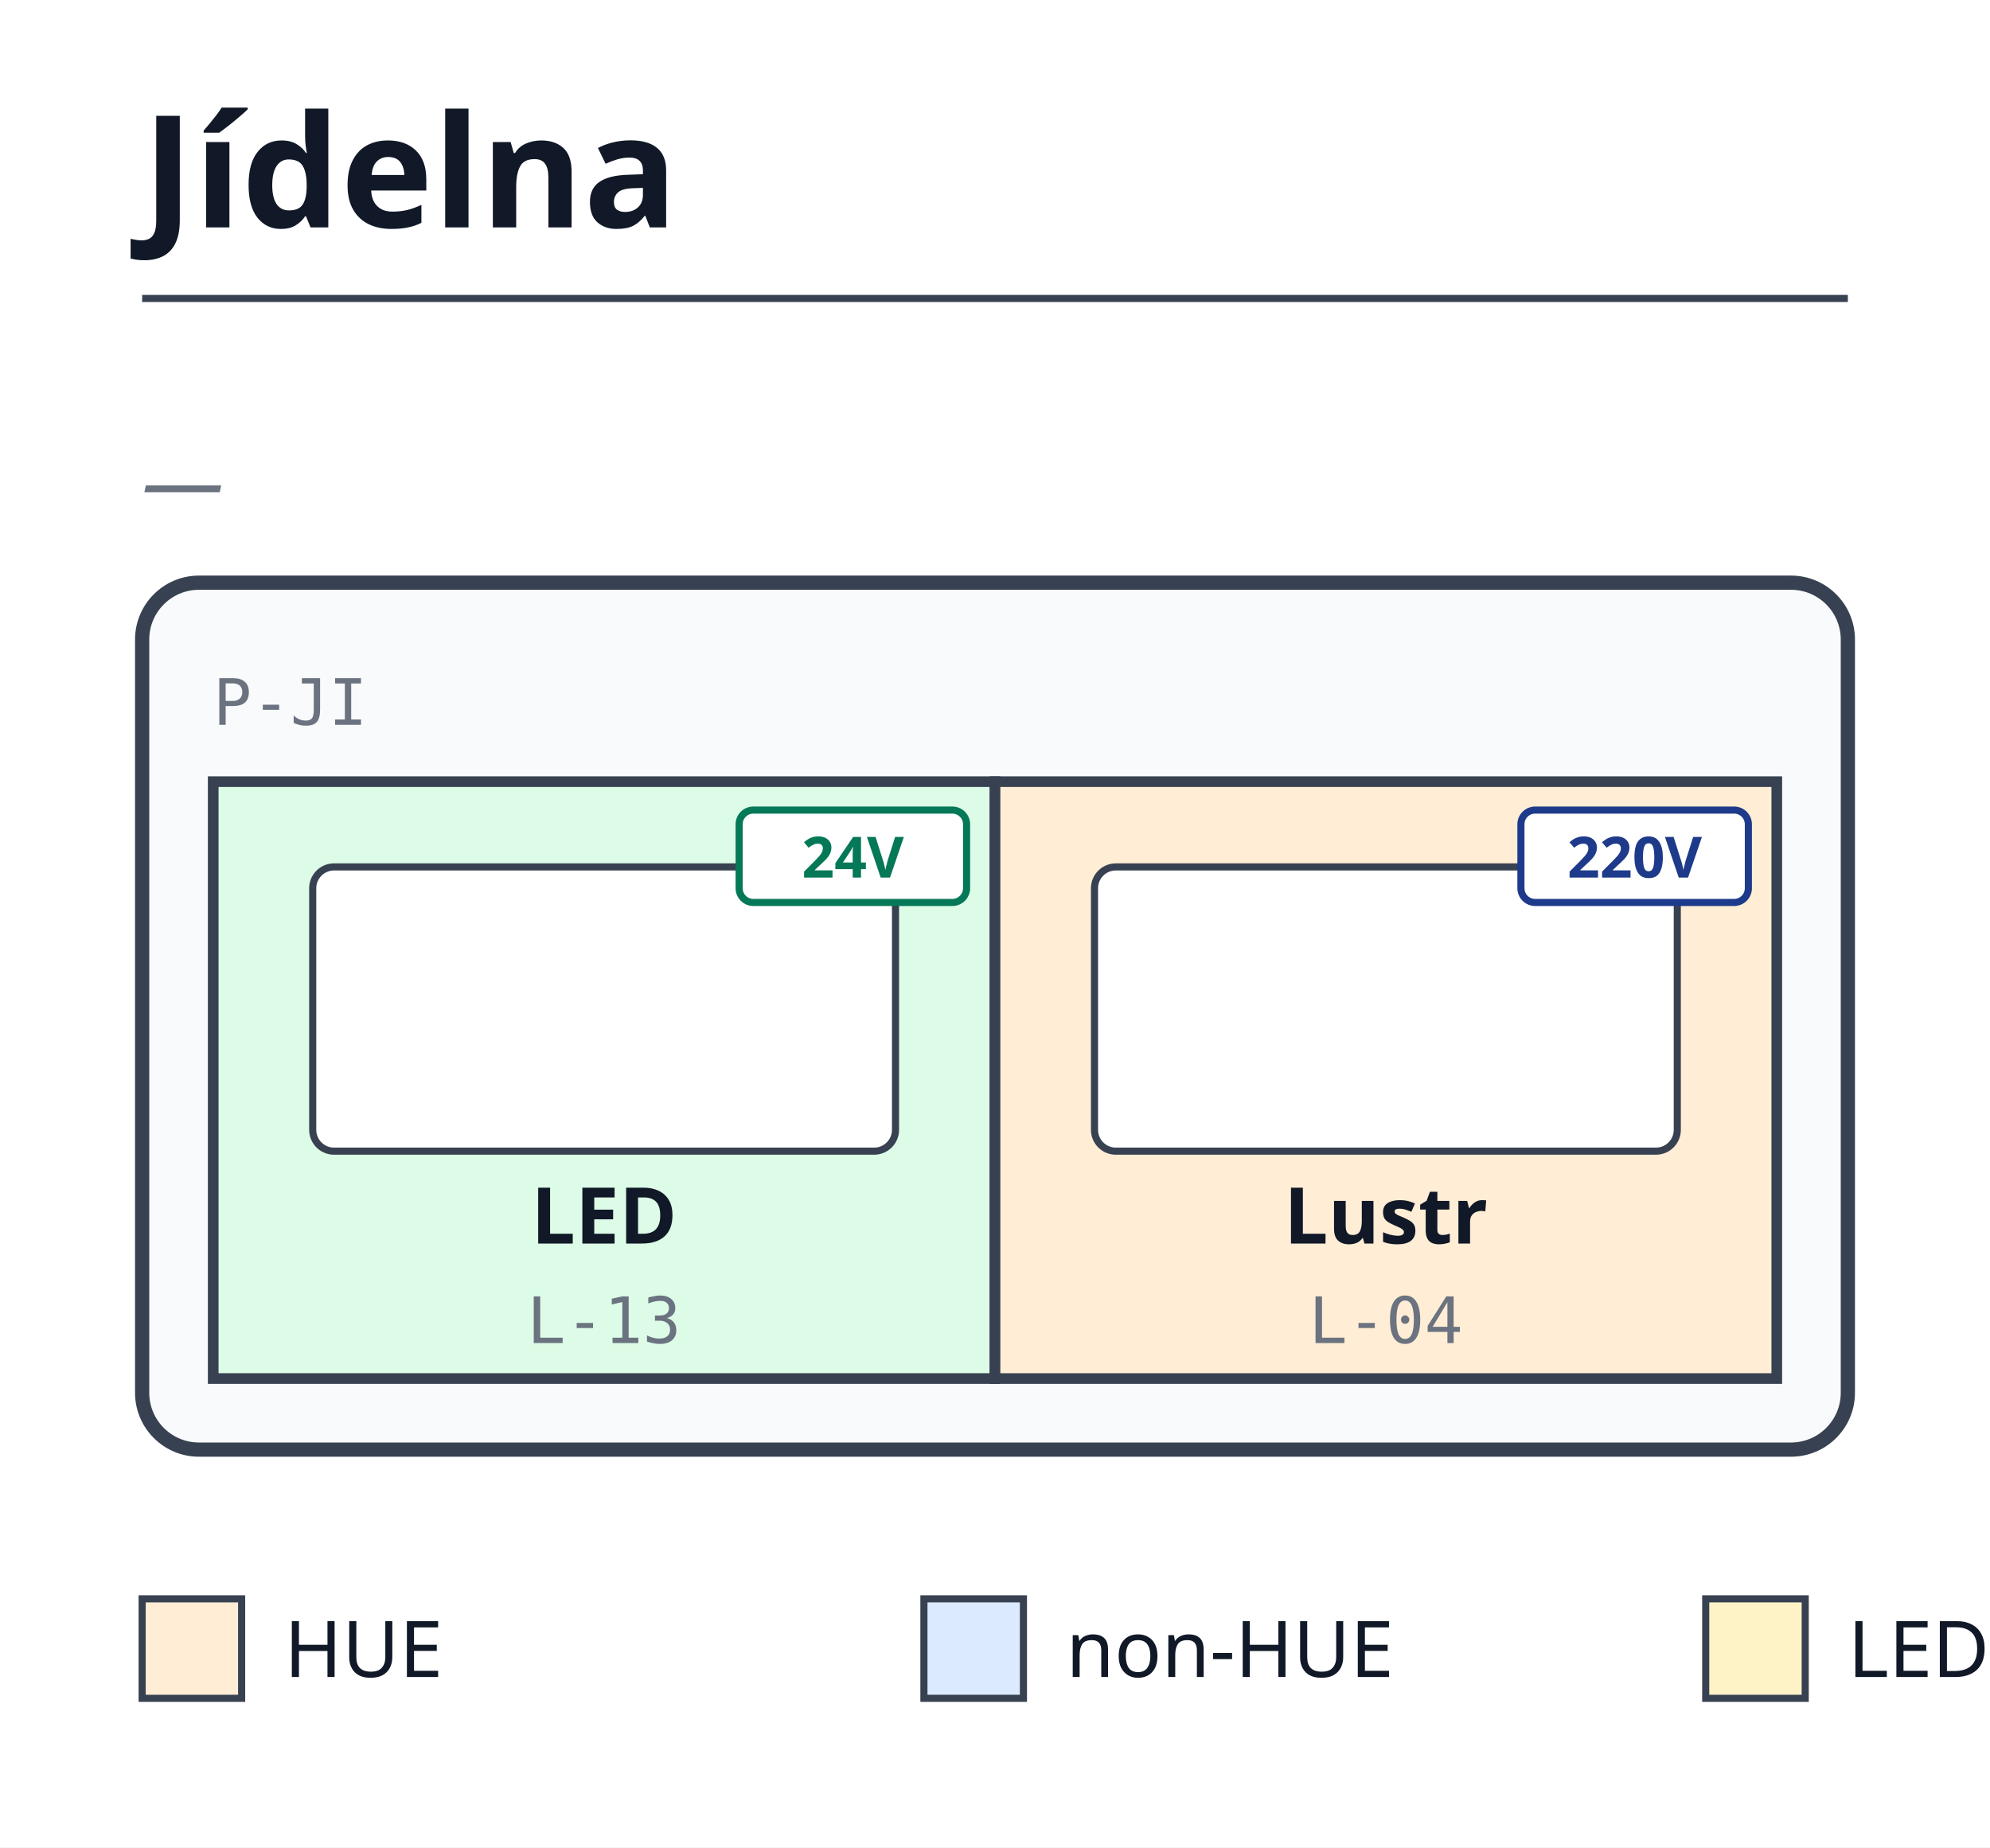
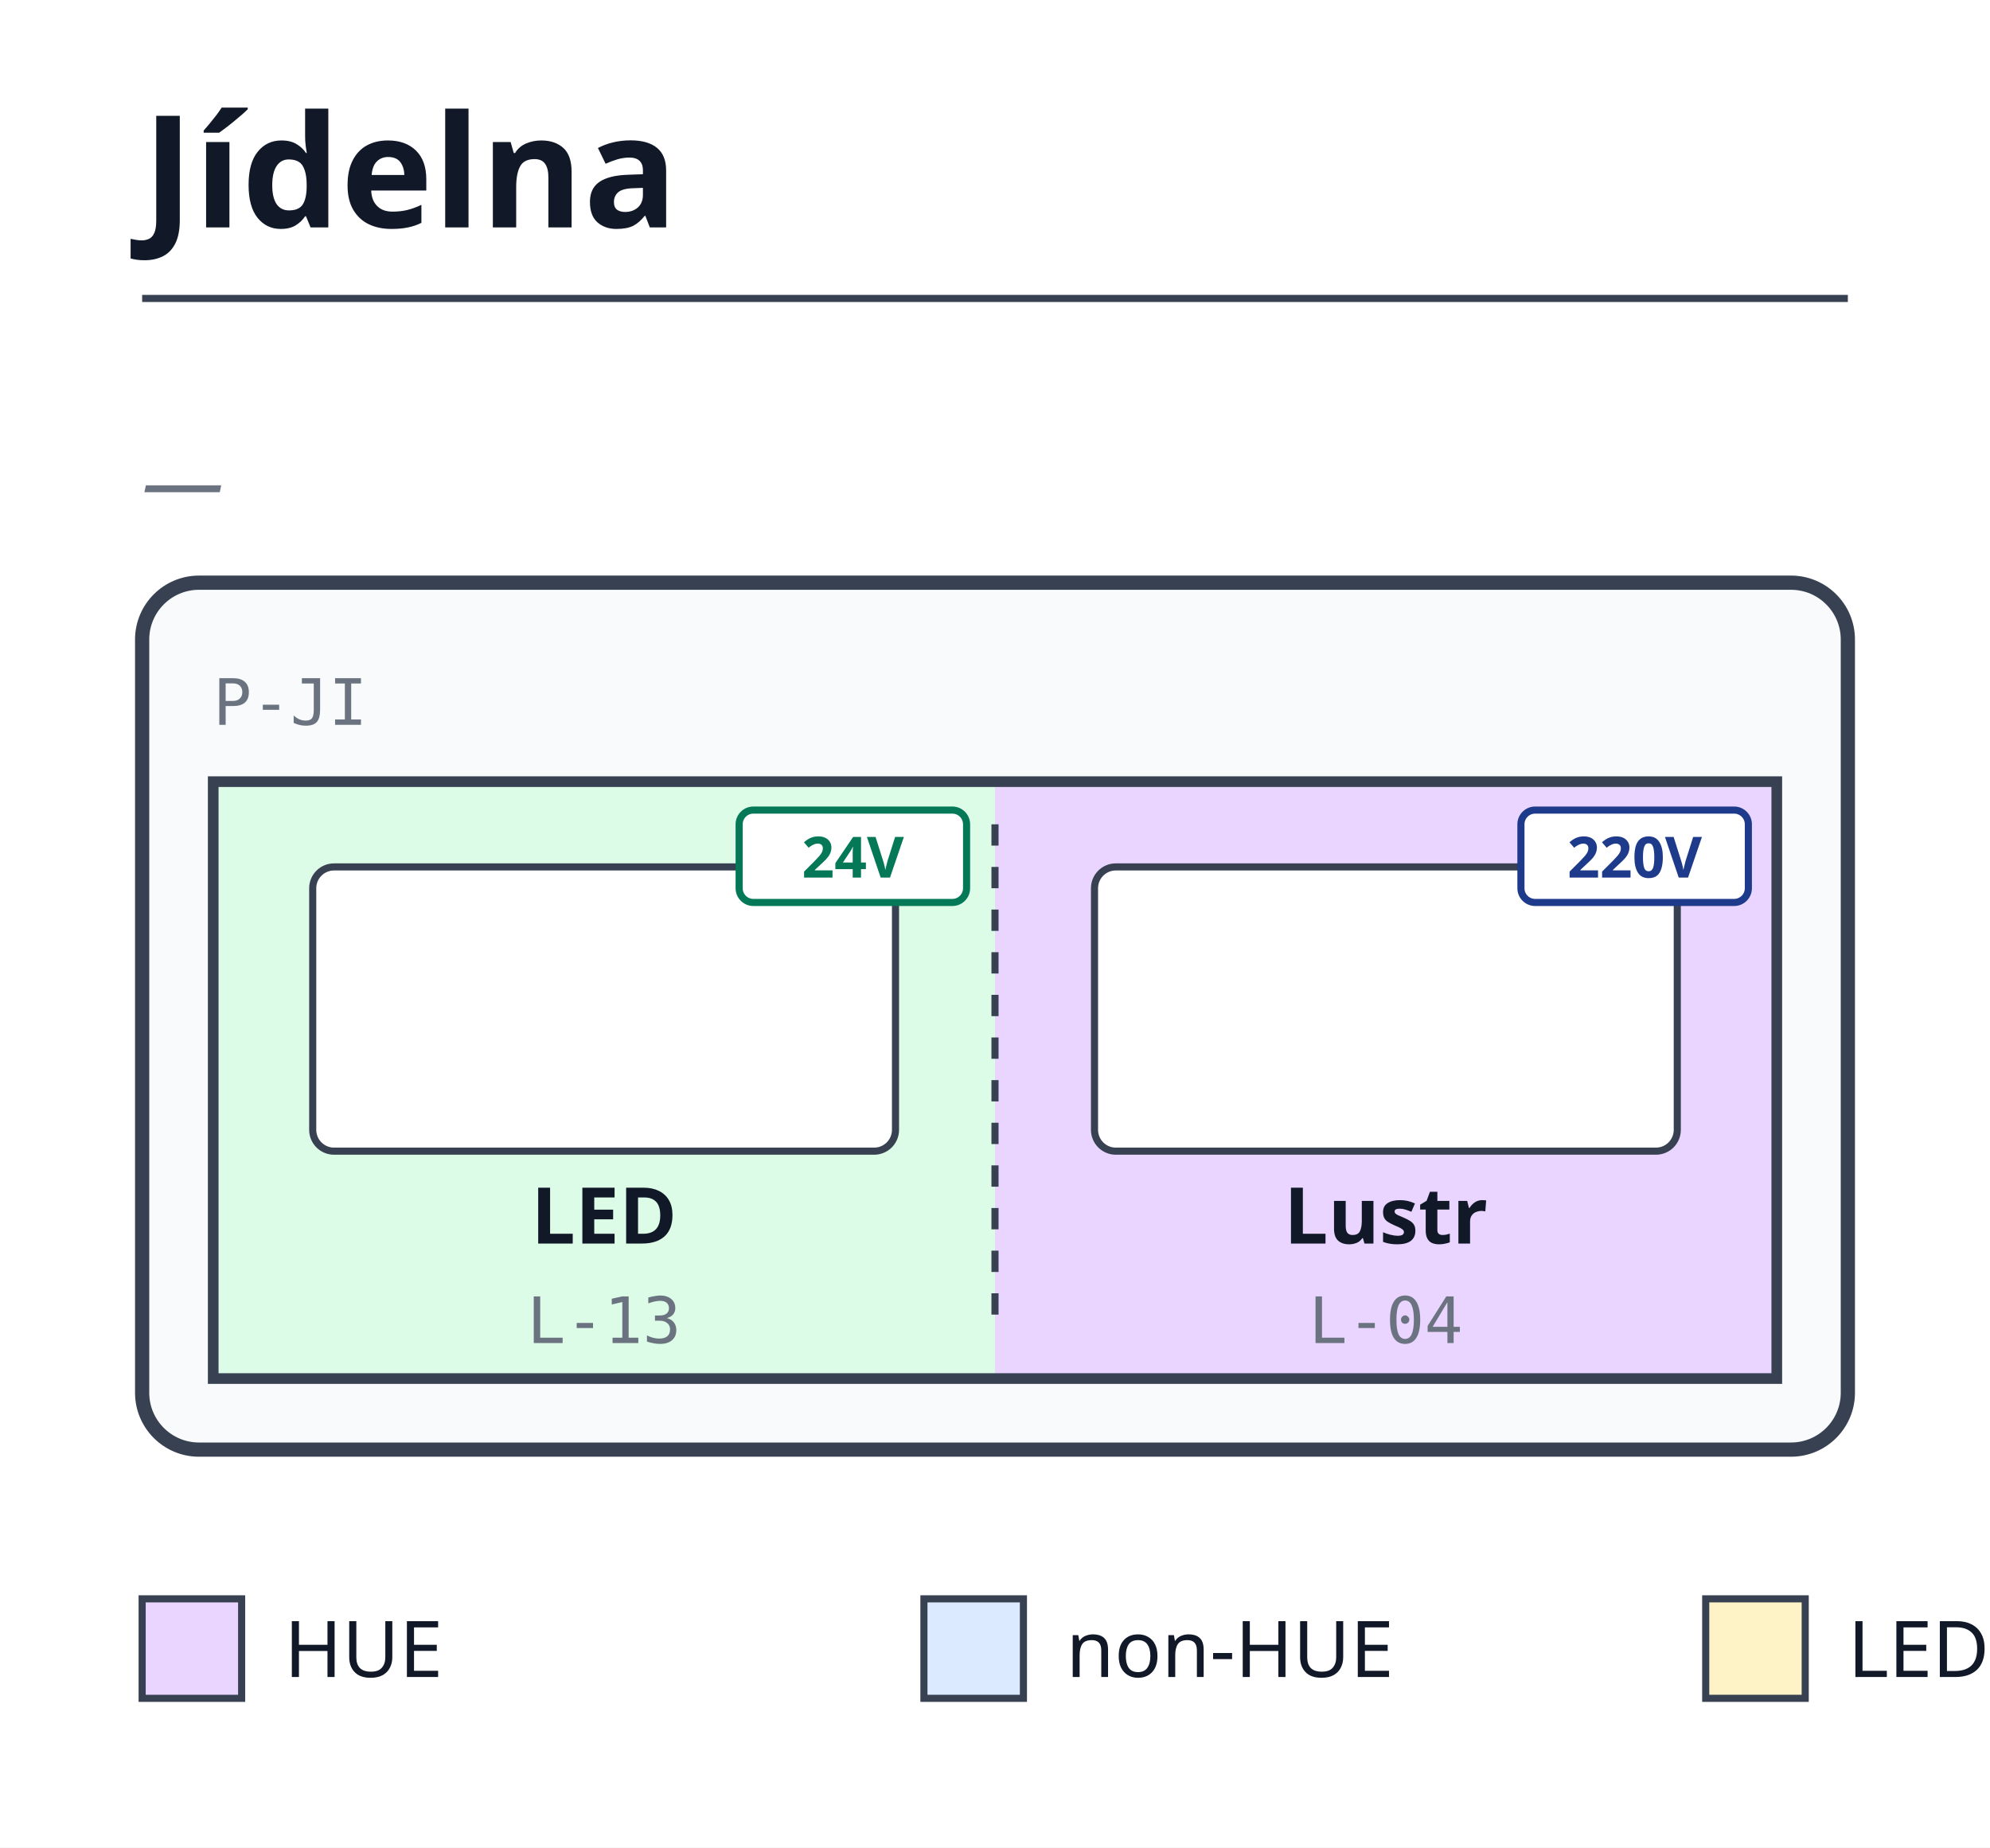
<svg xmlns="http://www.w3.org/2000/svg" viewBox="0 0 280 260" width="280" height="260" font-family="sans-serif">
  <rect width="100%" height="100%" fill="white" />
  <text x="20" y="32" font-size="22" font-weight="700" fill="#111827">Jídelna</text>
  <line x1="20" y1="42" x2="260" y2="42" stroke="#374151" stroke-width="1" />
  <text x="20" y="72" font-size="12" font-style="italic" fill="#6b7280">—</text>
  <rect x="20" y="82" width="240" height="122" fill="#f9fafb" stroke="#374151" stroke-width="2" rx="8" ry="8" />
-   <rect x="30" y="110" width="110" height="84" fill="#dcfce7" stroke="#374151" stroke-width="1.5" />
+   <rect x="30" y="110" width="110" height="84" fill="#dcfce7" />
+   <rect x="140" y="110" width="110" height="84" fill="#e9d5ff" />
+   <rect x="30" y="110" width="220" height="84" fill="none" stroke="#374151" stroke-width="1.5" />
+   <line x1="140" y1="116" x2="140" y2="188" stroke="#374151" stroke-width="1" stroke-dasharray="3,3" />
  <rect x="44" y="122" width="82" height="40" fill="white" stroke="#374151" stroke-width="1" rx="3" ry="3" />
  <text x="85.0" y="175" text-anchor="middle" font-family="sans-serif" font-size="11" font-weight="600" fill="#111827">LED</text>
  <text x="85.0" y="189" text-anchor="middle" font-family="monospace" font-size="9" fill="#6b7280">L-13</text>
  <rect x="104" y="114" width="32" height="13" fill="white" stroke="#047857" stroke-width="1" rx="2" ry="2" />
  <text x="120.0" y="123.5" text-anchor="middle" font-family="sans-serif" font-size="8" font-weight="700" fill="#047857">24V</text>
-   <rect x="140" y="110" width="110" height="84" fill="#ffedd5" stroke="#374151" stroke-width="1.5" />
  <rect x="154" y="122" width="82" height="40" fill="white" stroke="#374151" stroke-width="1" rx="3" ry="3" />
  <text x="195.0" y="175" text-anchor="middle" font-family="sans-serif" font-size="11" font-weight="600" fill="#111827">Lustr</text>
  <text x="195.0" y="189" text-anchor="middle" font-family="monospace" font-size="9" fill="#6b7280">L-04</text>
  <rect x="214" y="114" width="32" height="13" fill="white" stroke="#1e3a8a" stroke-width="1" rx="2" ry="2" />
  <text x="230.0" y="123.5" text-anchor="middle" font-family="sans-serif" font-size="8" font-weight="700" fill="#1e3a8a">220V</text>
-   <line x1="140" y1="116" x2="140" y2="188" stroke="#374151" stroke-width="1" stroke-dasharray="3,3" />
  <text x="30" y="102" font-family="monospace" font-size="9" fill="#6b7280">P-JI</text>
-   <rect x="20" y="225" width="14" height="14" fill="#ffedd5" stroke="#374151" stroke-width="1" />
+   <rect x="20" y="225" width="14" height="14" fill="#e9d5ff" stroke="#374151" stroke-width="1" />
  <text x="40" y="236" font-size="11" fill="#111827">HUE</text>
  <rect x="130" y="225" width="14" height="14" fill="#dbeafe" stroke="#374151" stroke-width="1" />
  <text x="150" y="236" font-size="11" fill="#111827">non-HUE</text>
  <rect x="240" y="225" width="14" height="14" fill="#fef3c7" stroke="#374151" stroke-width="1" />
  <text x="260" y="236" font-size="11" fill="#111827">LED-trafo</text>
  <rect x="350" y="225" width="14" height="14" fill="#dcfce7" stroke="#374151" stroke-width="1" />
  <text x="370" y="236" font-size="11" fill="#111827">RGBW-PM</text>
  <rect x="460" y="225" width="32" height="13" fill="white" stroke="#1e3a8a" stroke-width="1" rx="2" ry="2" />
  <text x="476.0" y="234.5" text-anchor="middle" font-family="sans-serif" font-size="8" font-weight="700" fill="#1e3a8a">220V</text>
  <text x="498" y="236" font-size="11" fill="#111827">220V</text>
  <rect x="560" y="225" width="32" height="13" fill="white" stroke="#047857" stroke-width="1" rx="2" ry="2" />
  <text x="576.0" y="234.5" text-anchor="middle" font-family="sans-serif" font-size="8" font-weight="700" fill="#047857">24V</text>
  <text x="598" y="236" font-size="11" fill="#111827">24V</text>
</svg>
